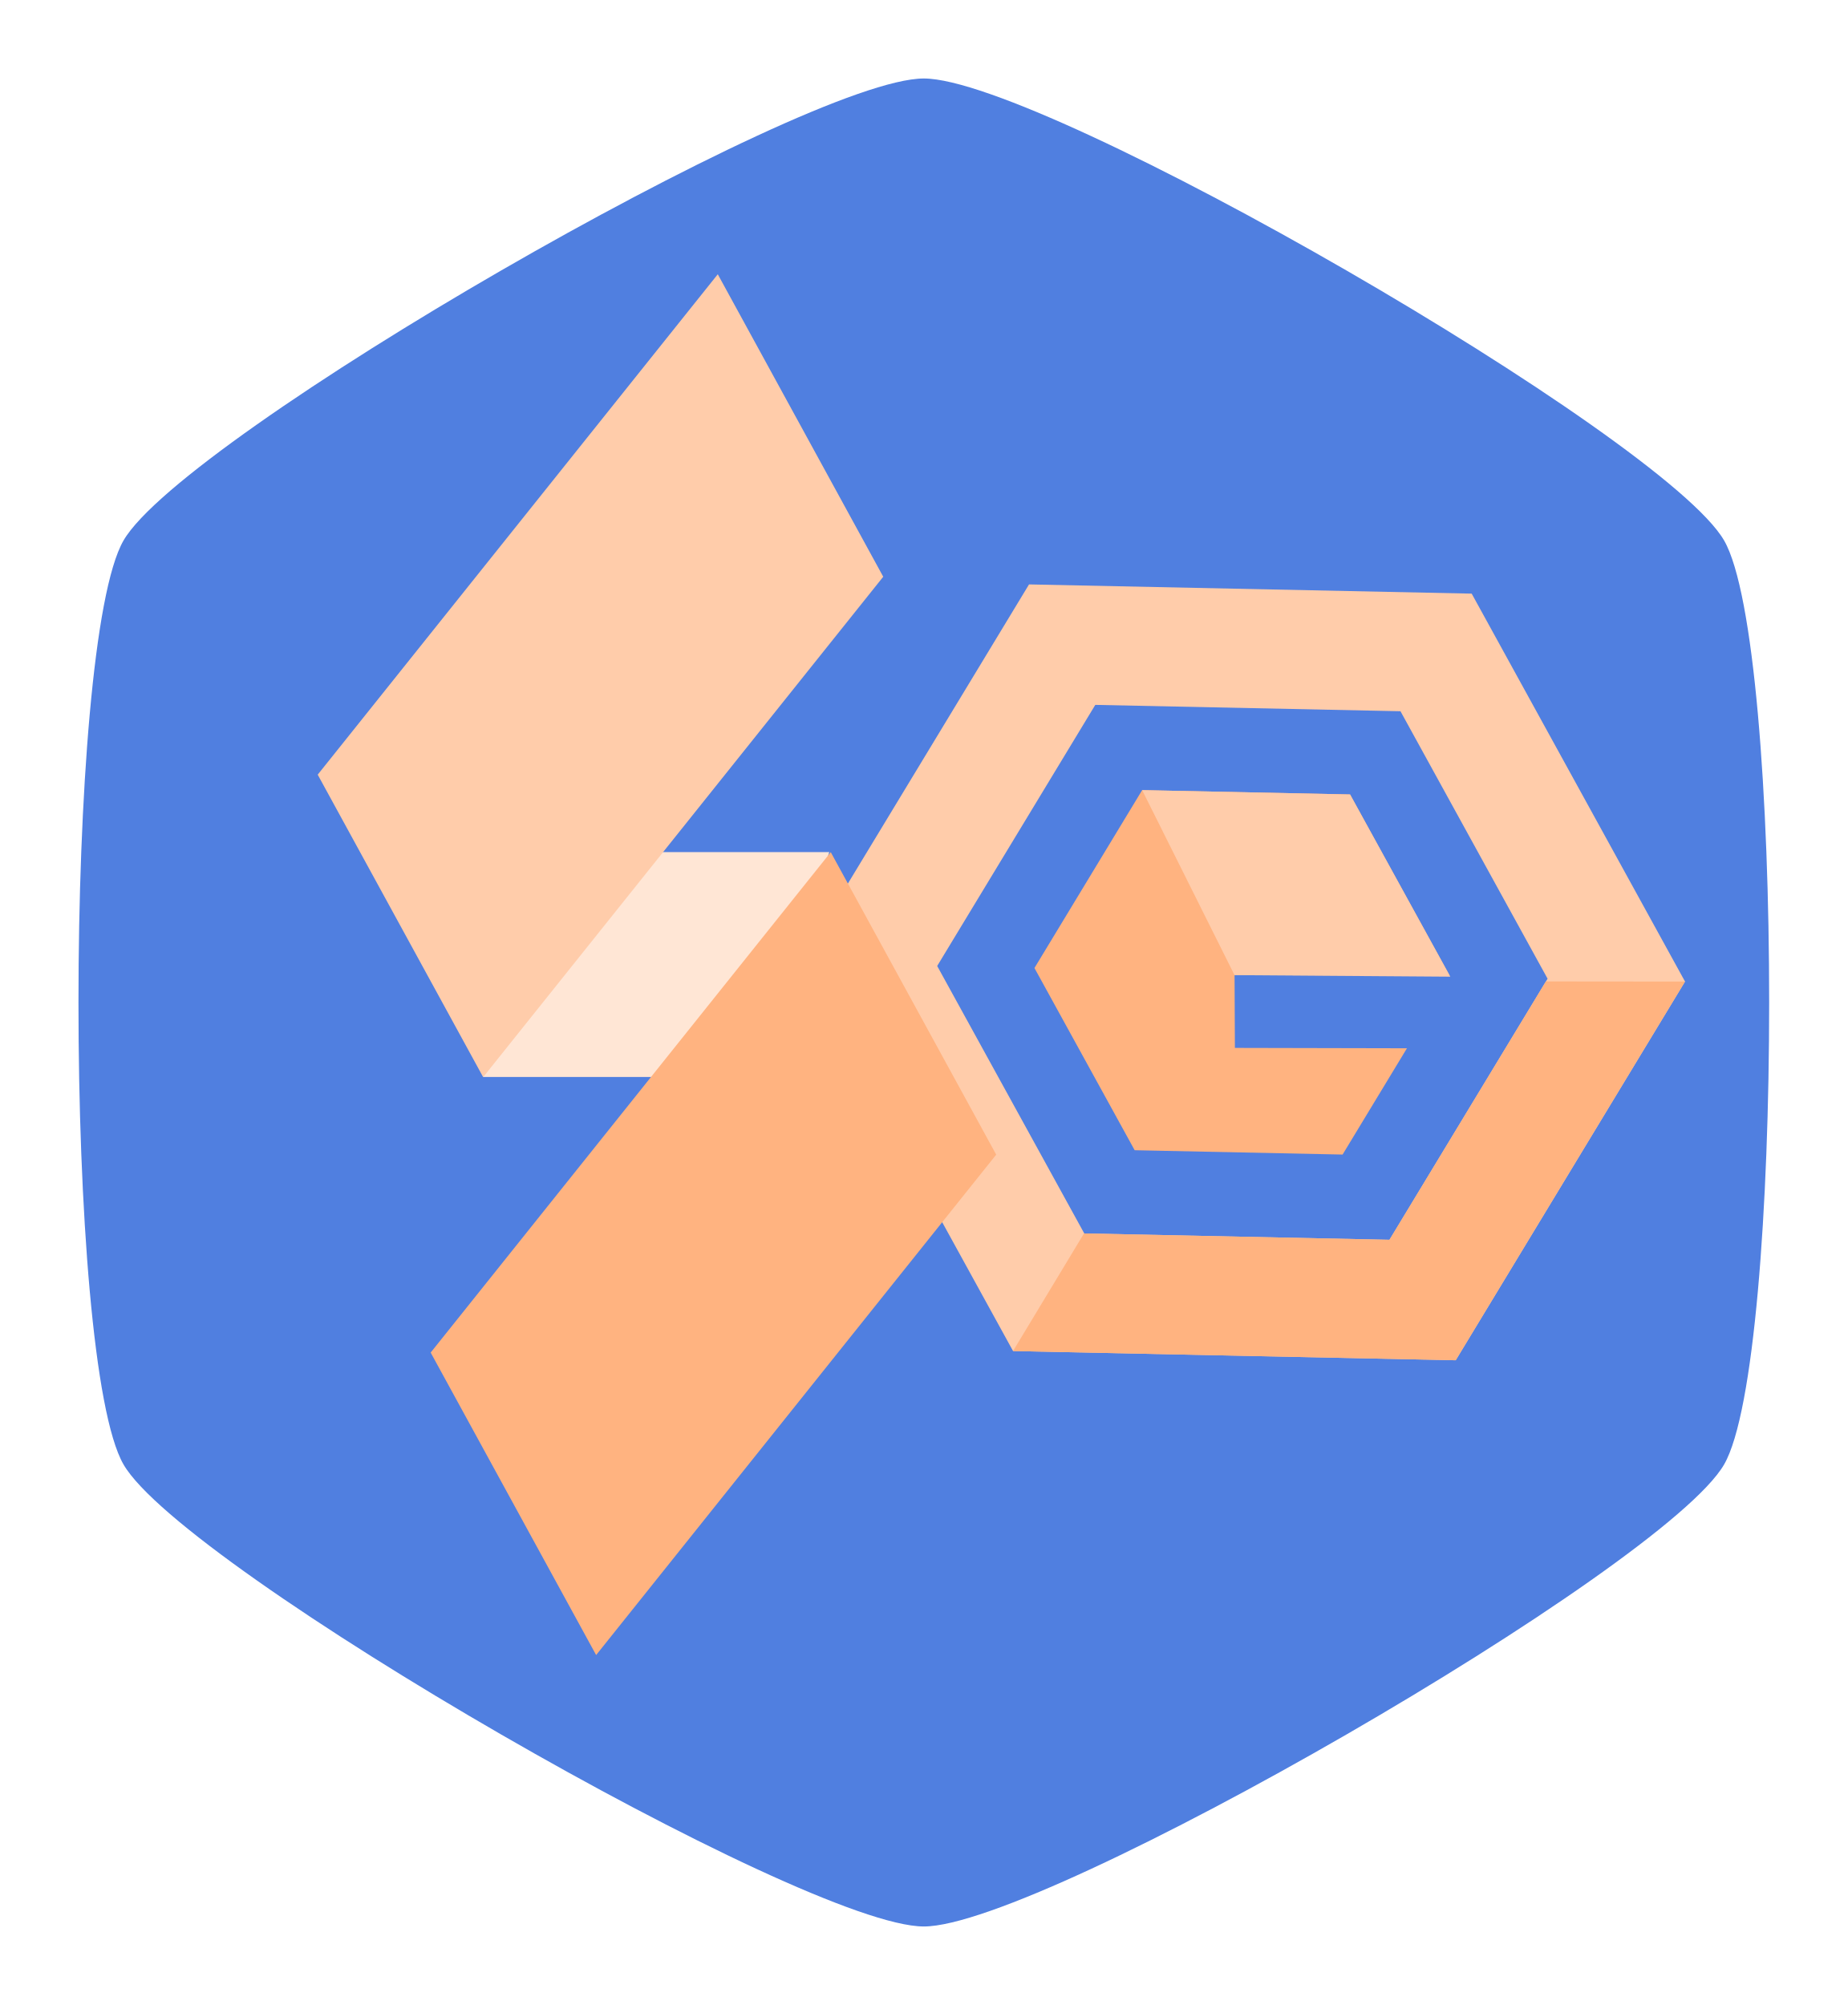
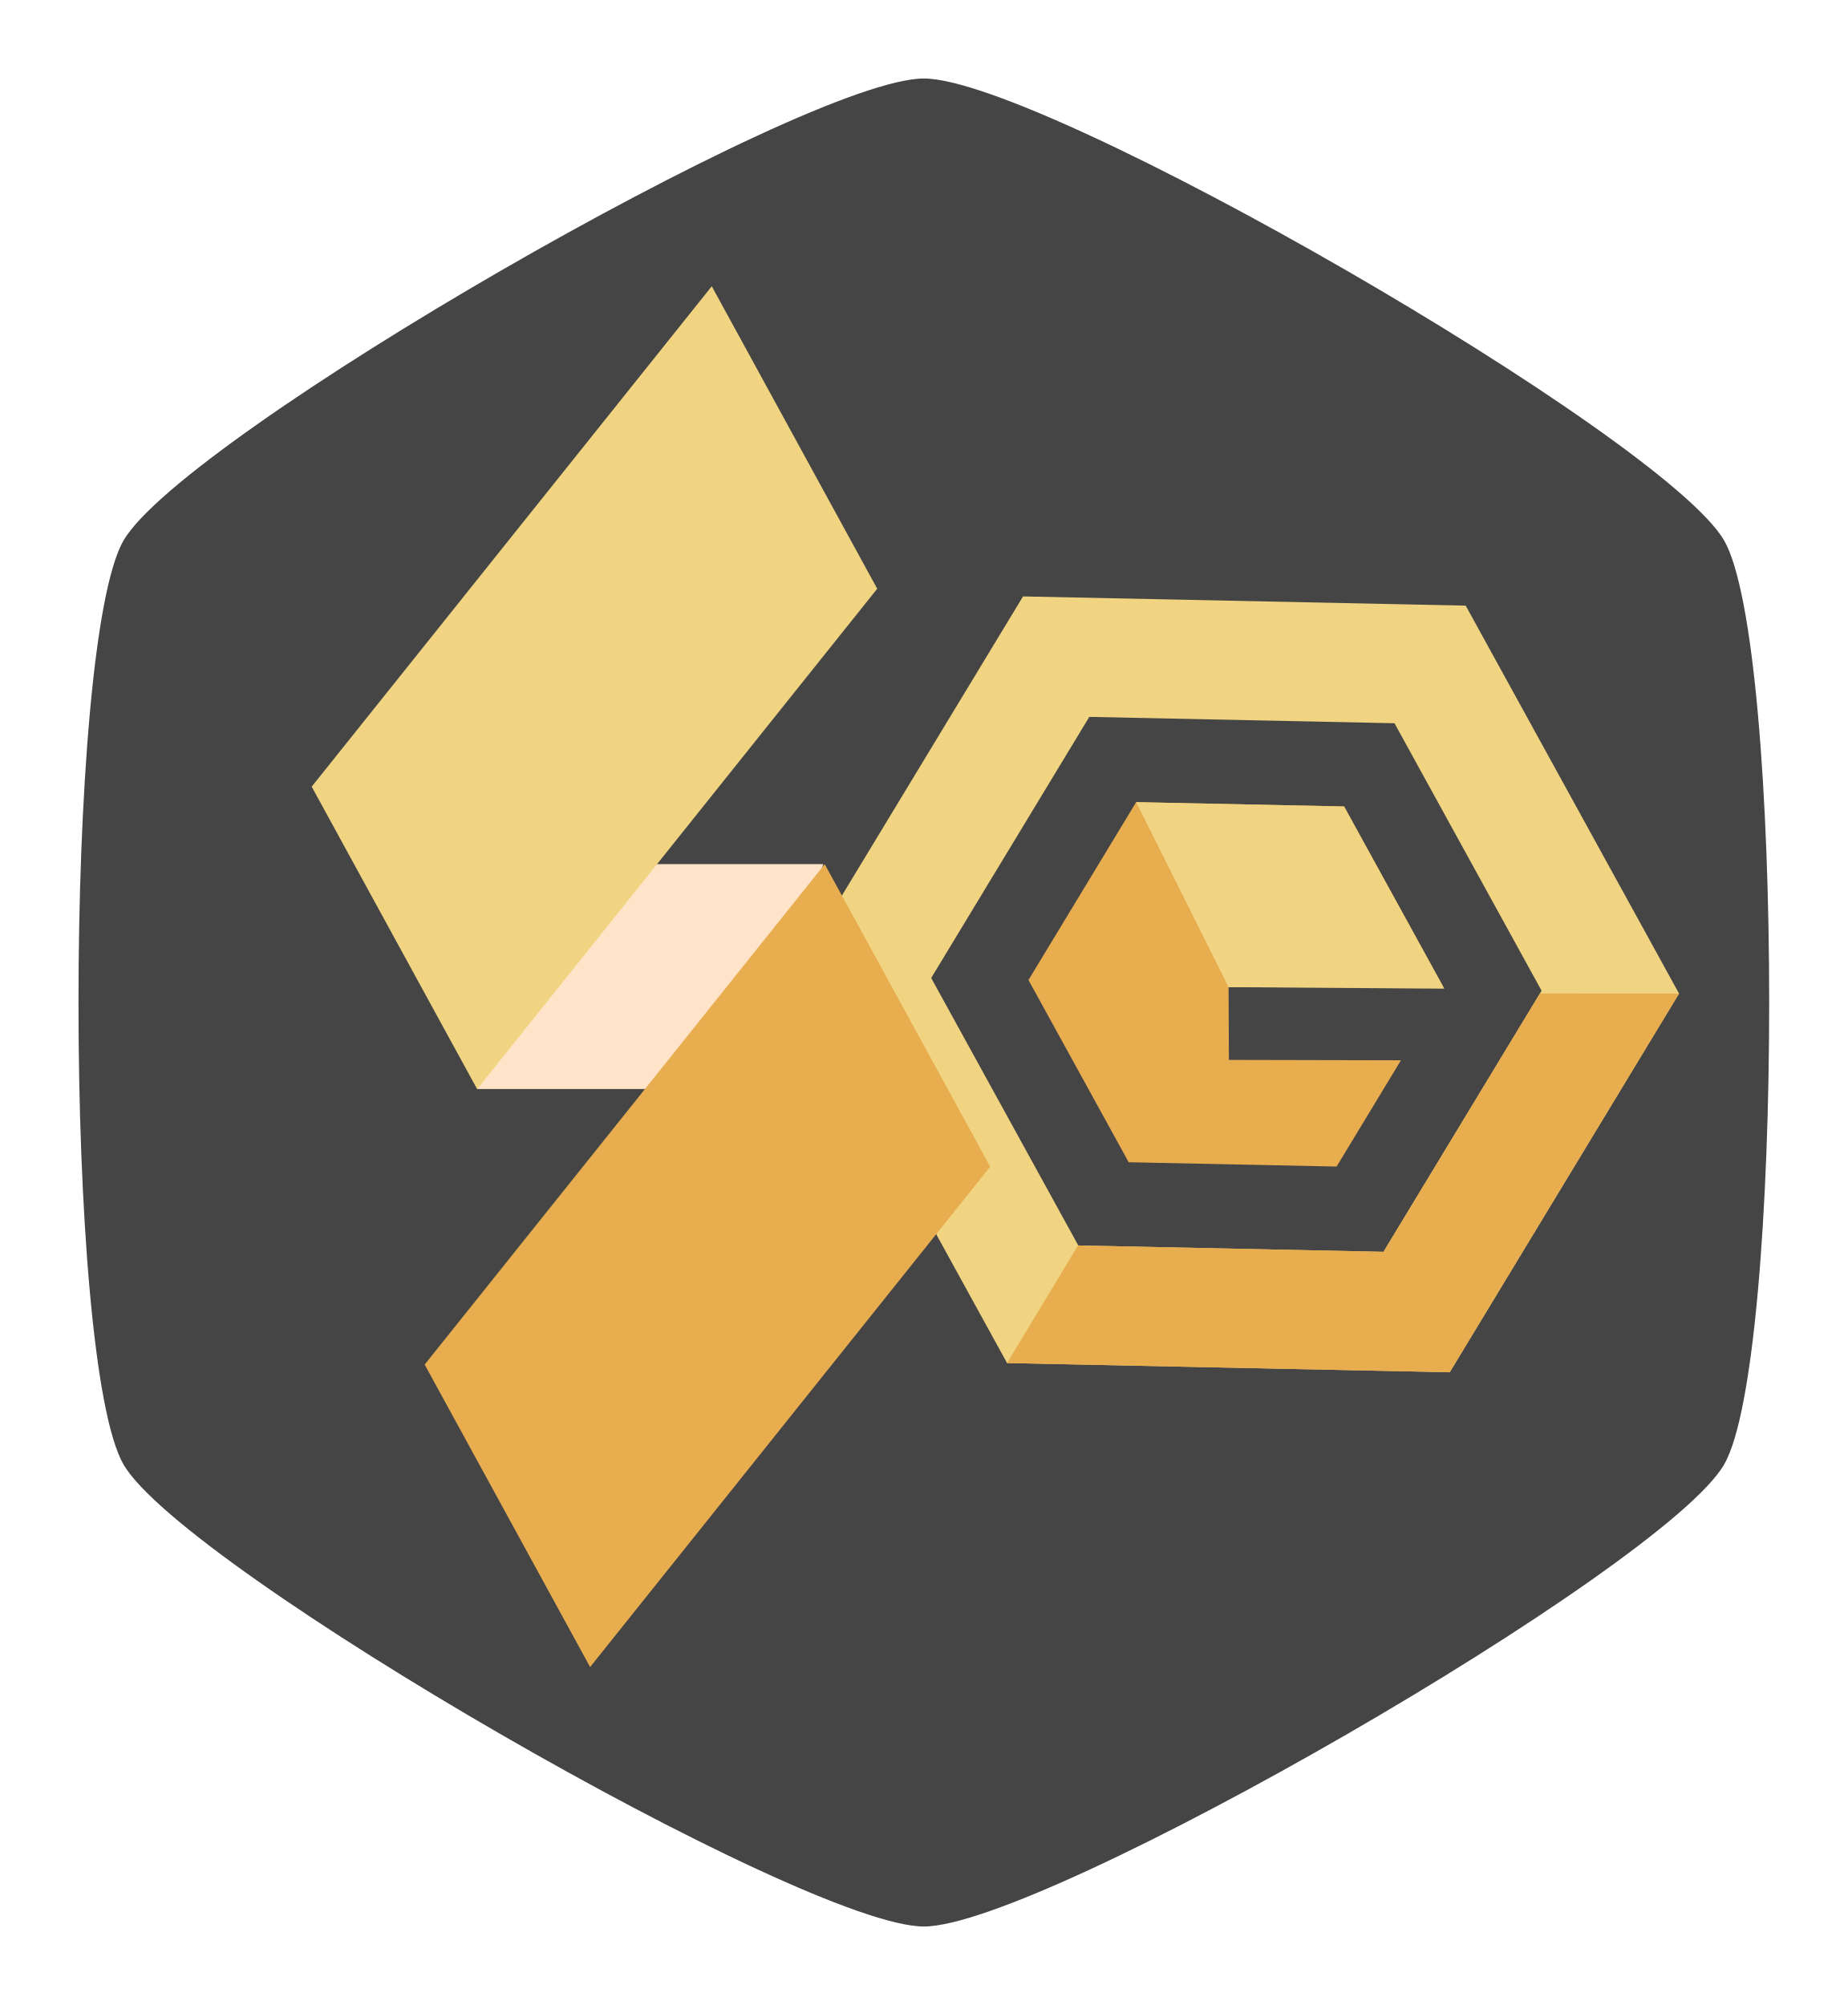
<svg xmlns="http://www.w3.org/2000/svg" width="470.66mm" height="510.79mm" version="1.1" viewBox="0 0 470.66 510.79">
-   <g transform="translate(-3.6045 206.36)">
-     <path d="m442.79-68.664c15.301 26.501 15.301 208.89 0 235.39s-173.26 117.7-203.86 117.7c-30.601 0-188.56-91.195-203.86-117.7-15.301-26.501-15.301-208.89-1e-6 -235.39 15.301-26.501 173.26-117.7 203.86-117.7 30.601 0 188.56 91.195 203.86 117.7z" fill="#507fe0" style="paint-order:stroke fill markers" />
-     <path d="m265.73-57.477-58.415 96.48 54.347 98.829 112.76 2.349 58.415-96.48-54.347-98.829zm16.878 30.692 77.743 1.619 37.47 68.137-40.274 66.518-77.743-1.619-37.469-68.137z" fill="#fca" style="paint-order:stroke fill markers" />
-     <g transform="translate(-69.734 -2.7451)">
-       <path d="m196.48 70.753h69.24l18.861-57.285h-83.938l-4.846 54.928z" fill="#ffe6d5" />
-       <rect transform="matrix(.62442 -.78109 .47987 .87734 0 0)" x="149.95" y="126.36" width="163.21" height="87.832" fill="#fca" style="paint-order:stroke fill markers" />
-       <rect transform="matrix(.62442 -.78109 .47987 .87734 0 0)" x="100.74" y="250.36" width="163.21" height="87.832" fill="#ffb380" style="paint-order:stroke fill markers" />
-     </g>
-     <g>
-       <path d="m397.39 43.668-39.852 65.821-77.743-1.619-0.029-0.053-18.112 30.015 112.76 2.349 58.415-96.48z" fill="#ffb380" />
-       <path d="m294.55-5.069-27.438 45.318 25.527 46.42 52.965 1.103 16.393-27.075-43.826-0.096-0.086-18.538 54.808 0.119-25.378-46.149z" fill="#ffb380" style="paint-order:stroke fill markers" />
-       <path d="m318.08 42.064-23.535-47.132 52.965 1.103 25.527 46.421z" fill="#fca" />
-     </g>
+   <path d="m439.19 137.7c15.301 26.501 15.301 208.89 0 235.39s-173.26 117.7-203.86 117.7c-30.601 0-188.56-91.195-203.86-117.7-15.301-26.501-15.301-208.89-1e-6 -235.39 15.301-26.501 173.26-117.7 203.86-117.7 30.601 0 188.56 91.195 203.86 117.7z" fill="#454545" style="paint-order:stroke fill markers" />
+   <g transform="translate(-1.5304 3.0609)">
+     <path d="m262.13 148.88-58.415 96.48 54.347 98.829 112.76 2.349 58.415-96.48-54.347-98.829zm16.878 30.692 77.743 1.619 37.47 68.137-40.274 66.518-77.743-1.619-37.469-68.137z" fill="#f0d481" style="paint-order:stroke fill markers" />
+     <path d="m393.79 250.03-39.852 65.821-77.743-1.619-0.029-0.053-18.112 30.015 112.76 2.349 58.415-96.48z" fill="#e8ad4f" />
+     <path d="m290.95 201.29-27.438 45.318 25.527 46.42 52.965 1.103 16.393-27.075-43.826-0.096-0.086-18.538 54.808 0.119-25.378-46.149z" fill="#e8ad4f" style="paint-order:stroke fill markers" />
+     <path d="m314.48 248.42-23.535-47.132 52.965 1.103 25.527 46.421z" fill="#f0d481" />
+     <path d="m123.14 274.37h69.24l18.861-57.285h-83.938l-4.846 54.928z" fill="#ffe4c9" />
+     <rect transform="matrix(.62442 -.78109 .47987 .87734 0 0)" x="-25.687" y="202.07" width="163.21" height="87.832" fill="#f0d481" style="paint-order:stroke fill markers" />
+     <rect transform="matrix(.62442 -.78109 .47987 .87734 0 0)" x="-74.897" y="326.07" width="163.21" height="87.832" fill="#e8ad4f" style="paint-order:stroke fill markers" />
  </g>
</svg>
